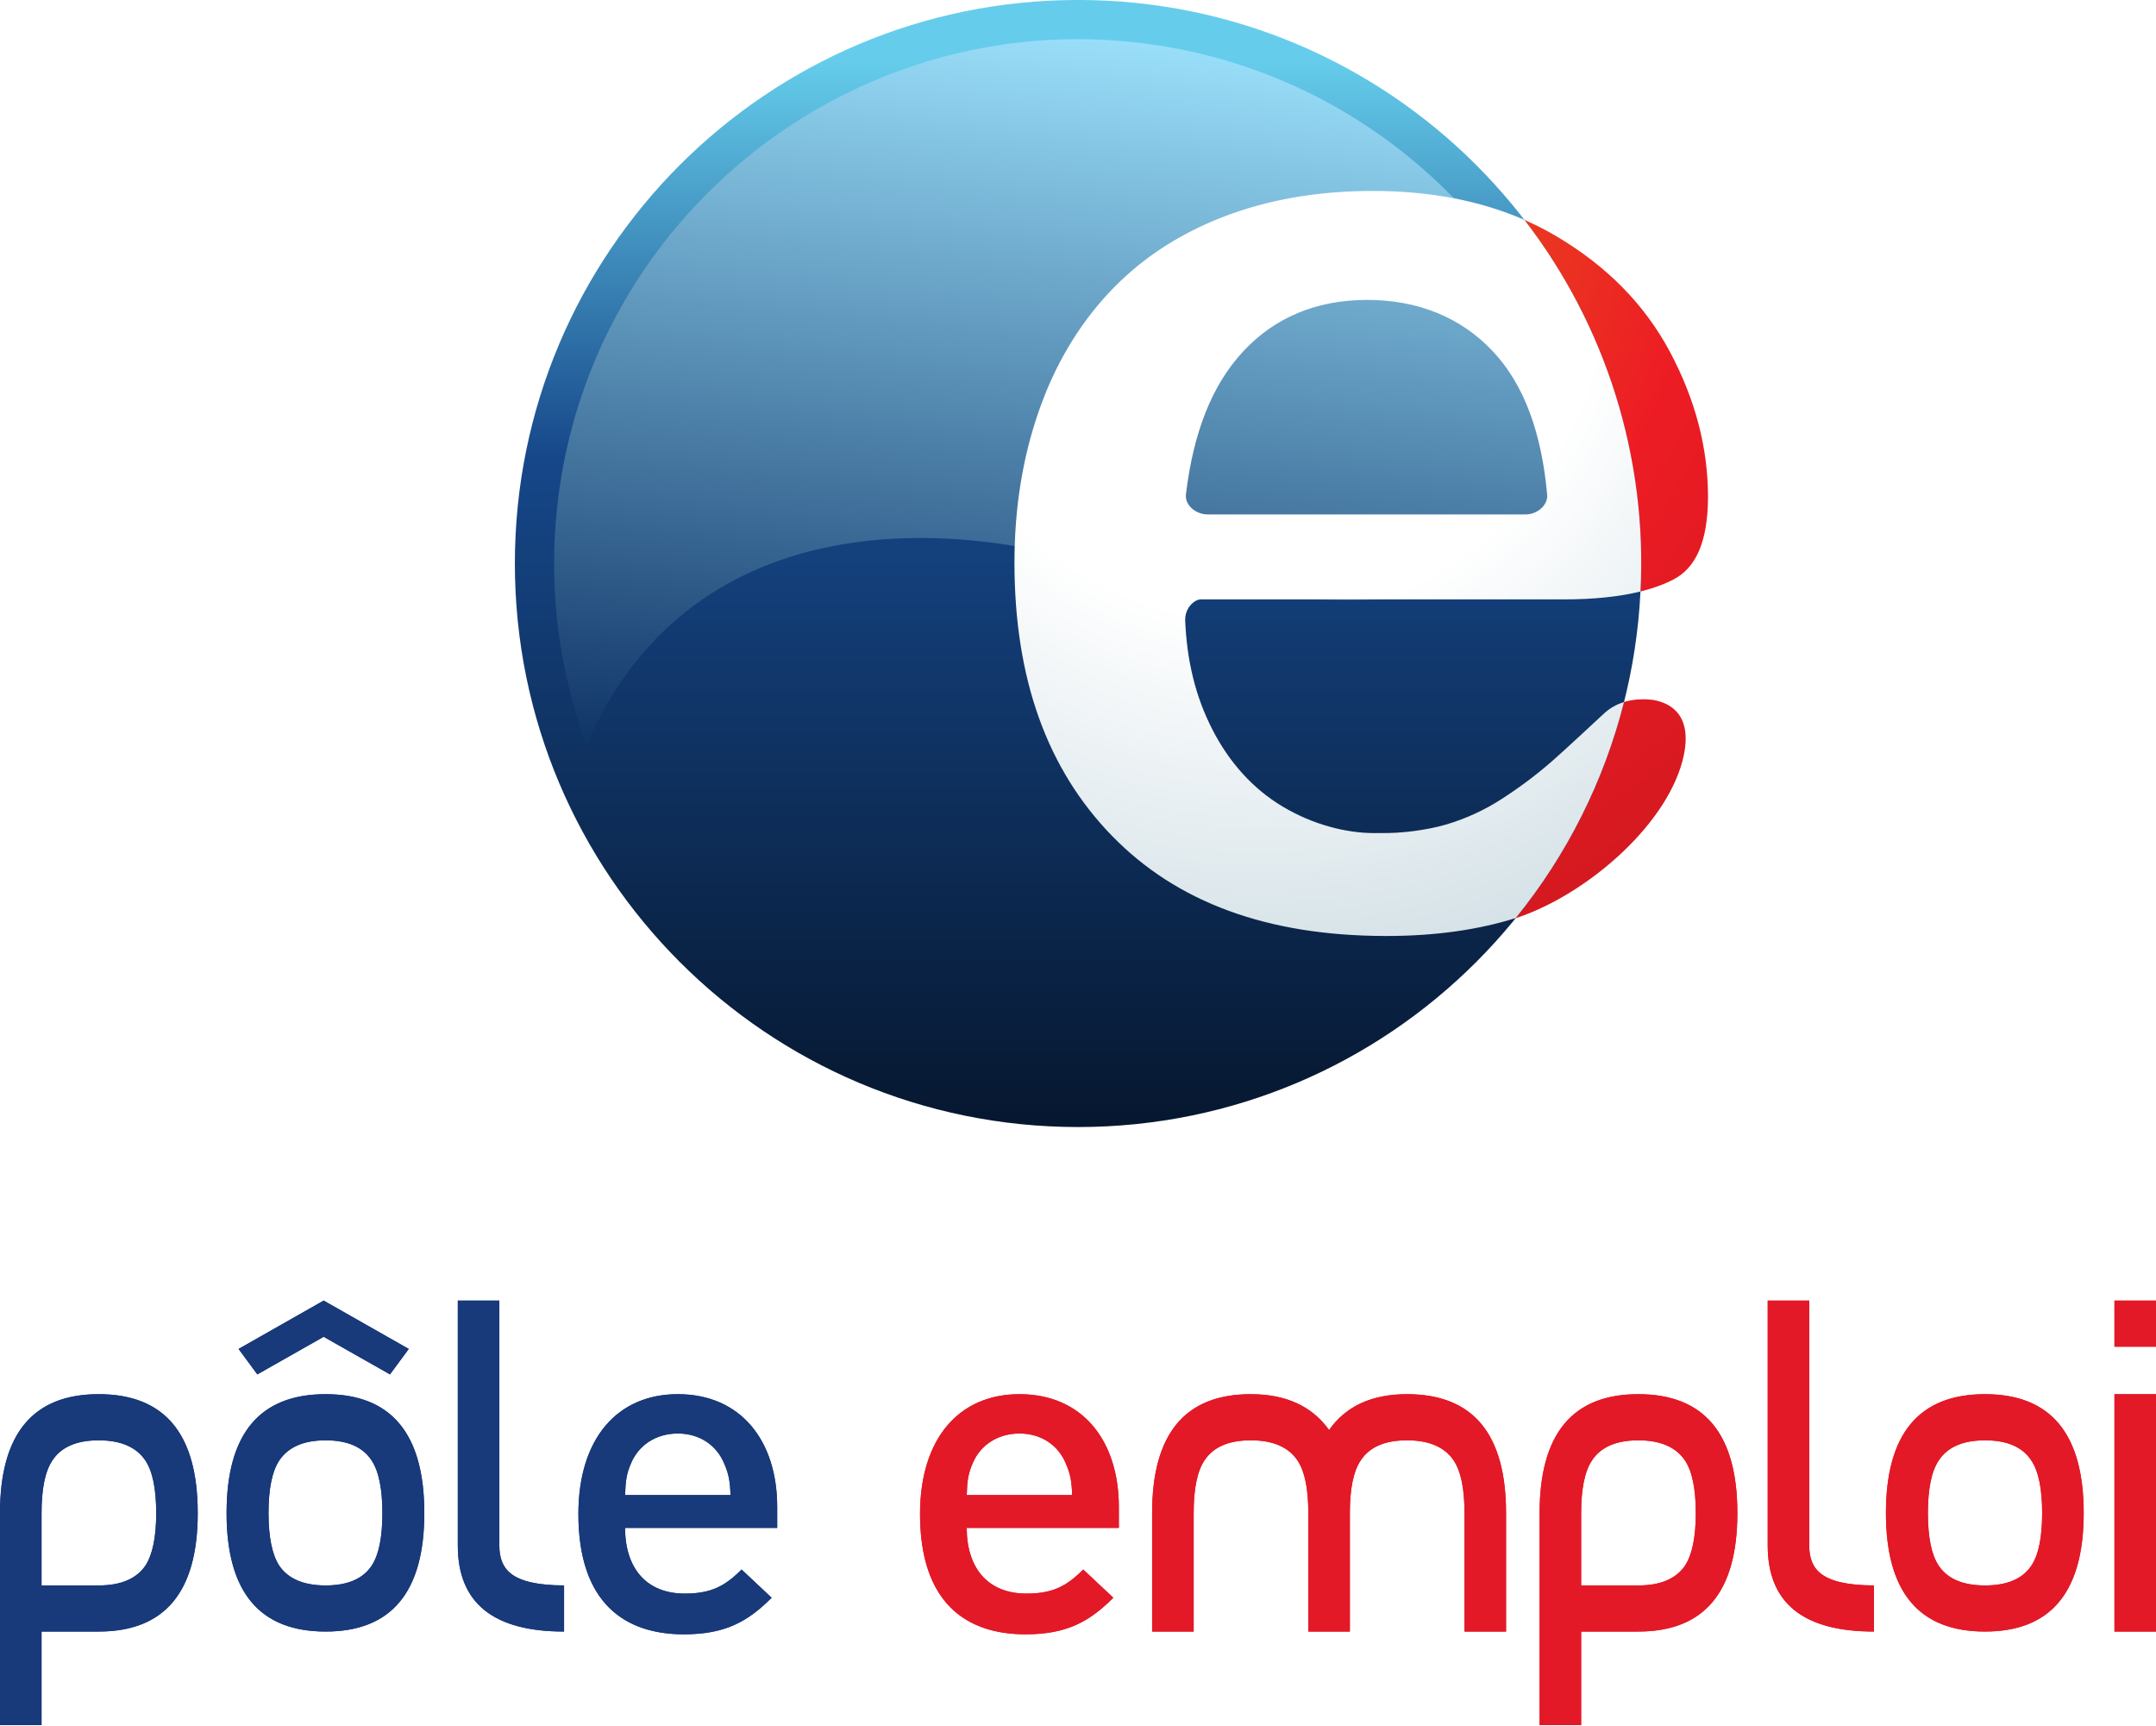
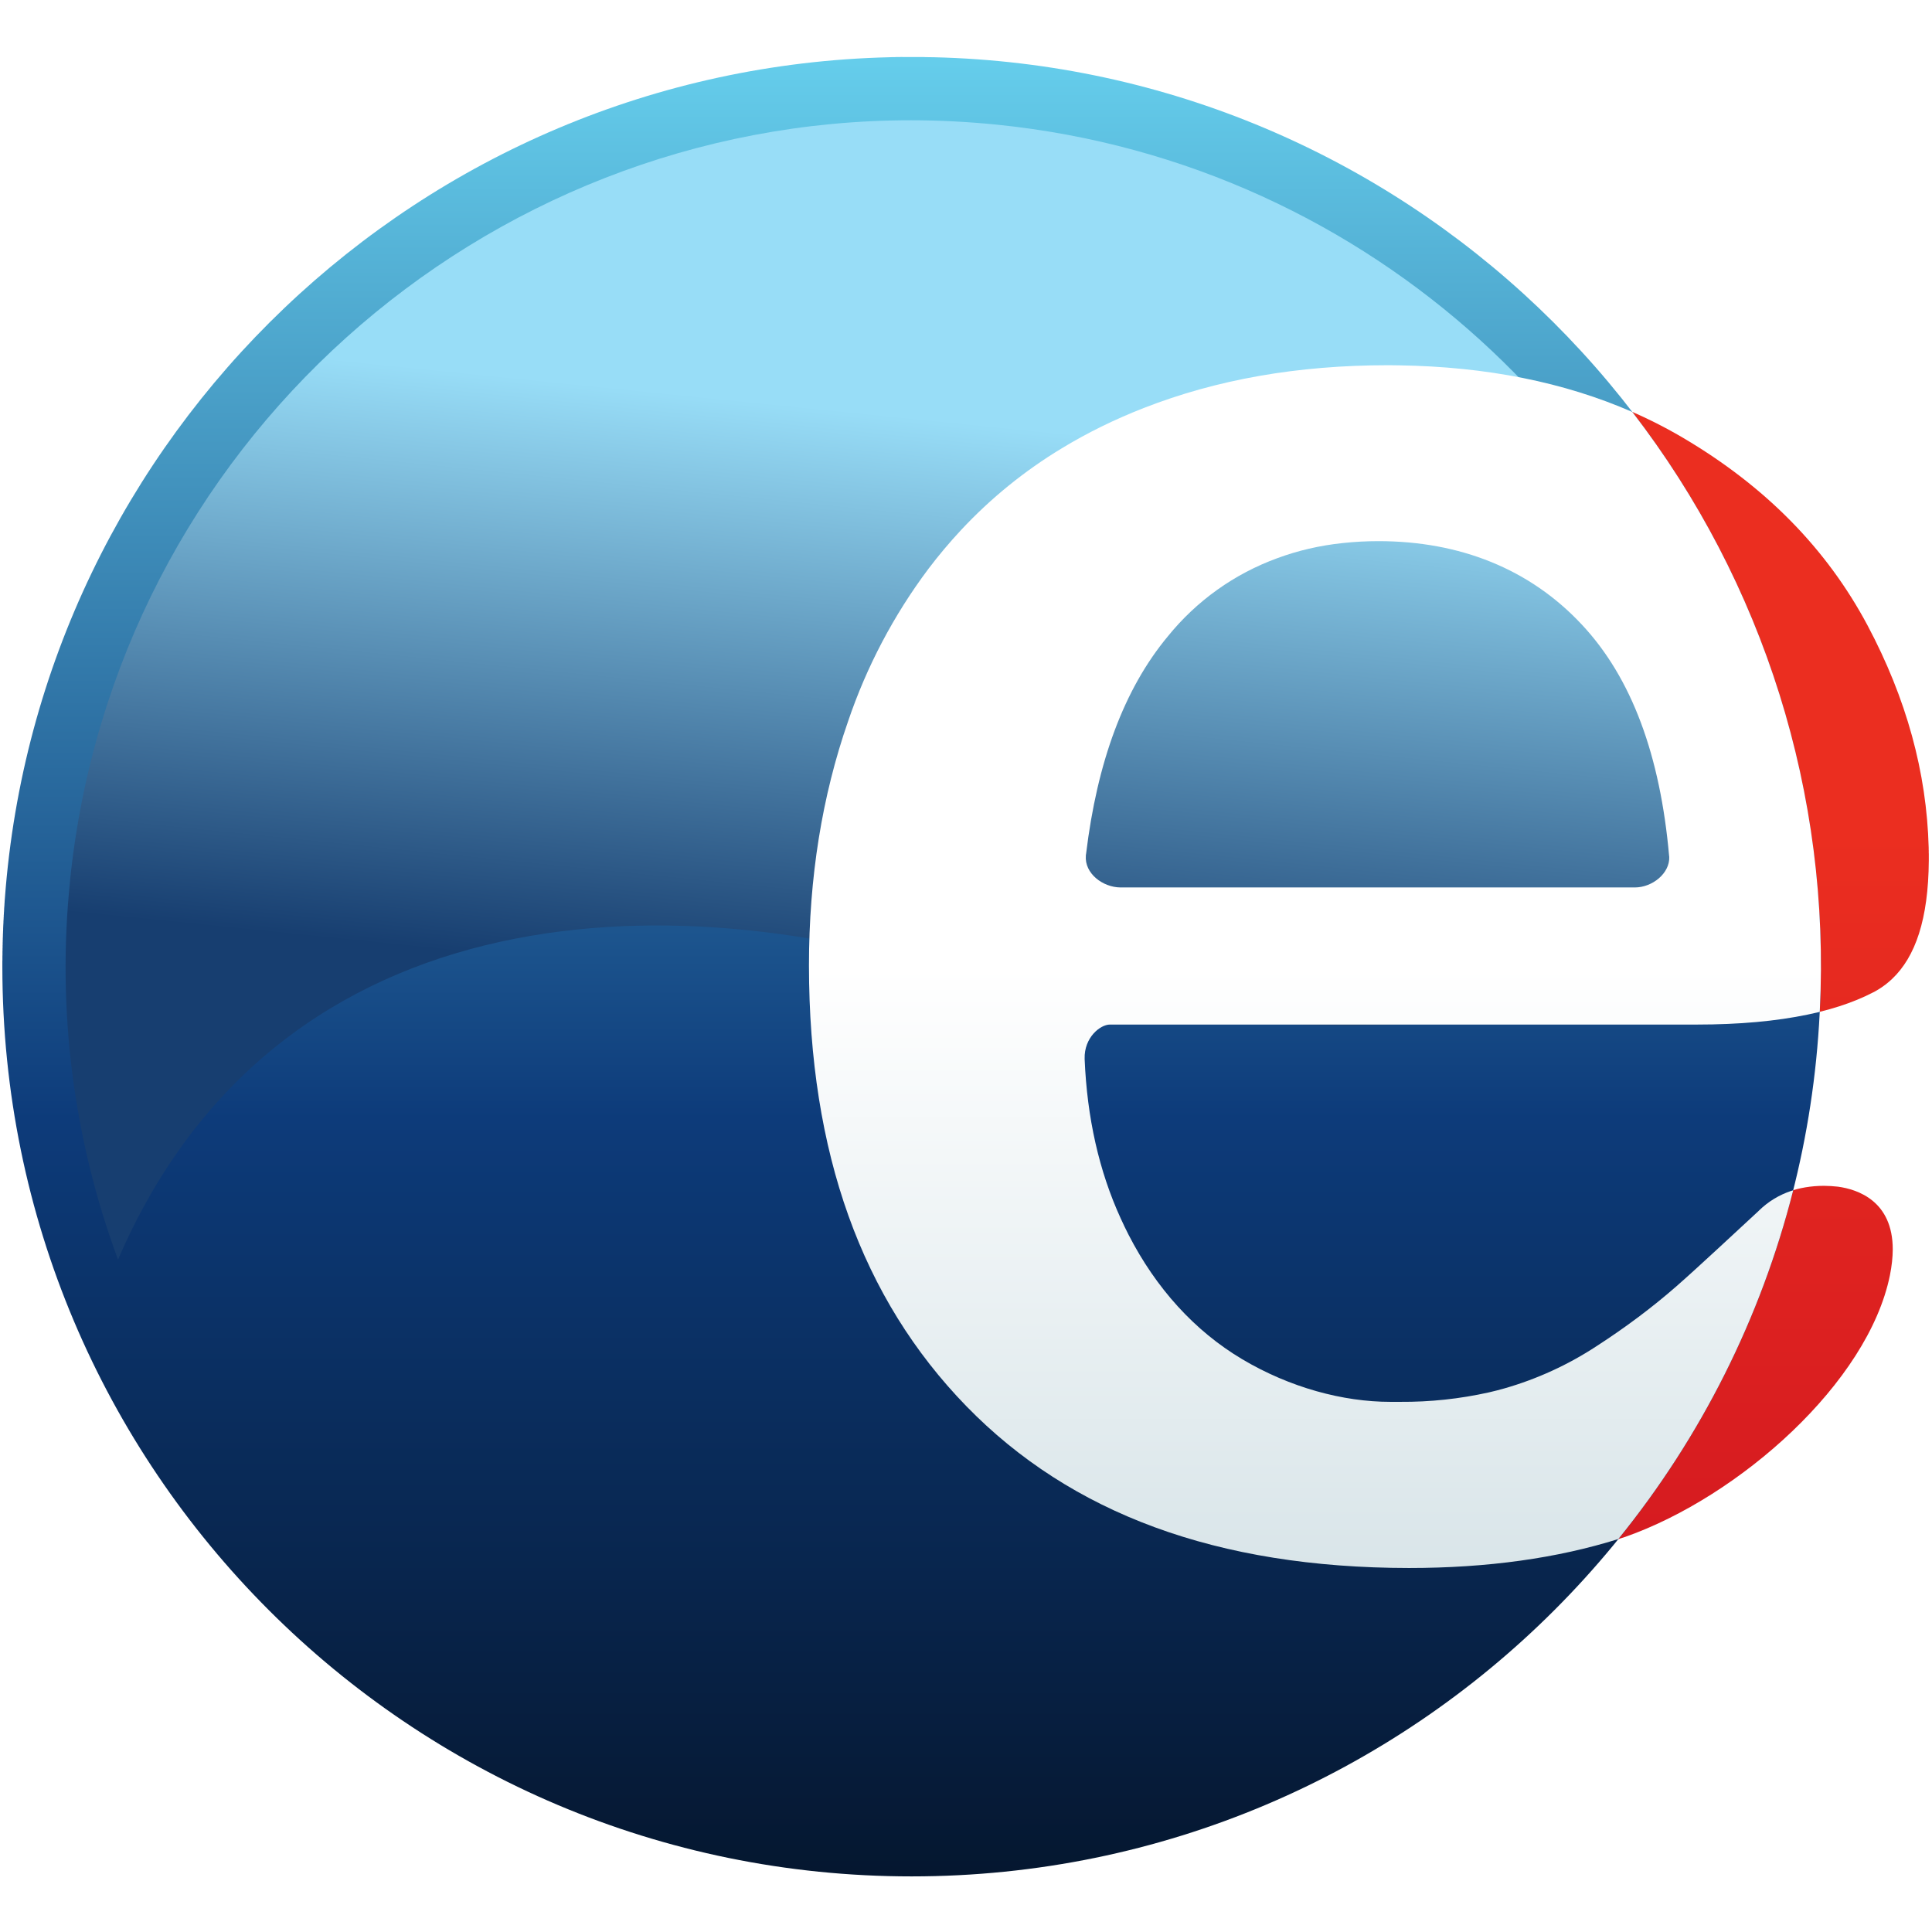
- <svg xmlns="http://www.w3.org/2000/svg" width="600" height="480">
+ <svg xmlns="http://www.w3.org/2000/svg" width="32" height="32">
  <defs>
-     <clipPath clipPathUnits="userSpaceOnUse" id="a">
-       <path d="M226.504 73.185c-1.596-.624-2.925-1.514-4.007-2.674-1.084-1.163-1.912-2.557-2.48-4.195-.571-1.64-.858-3.422-.858-5.354.003-4.111 1.159-7.303 3.454-9.663 2.293-2.352 5.494-3.541 9.705-3.544 1.795-.001 3.377.231 4.746.682 2.504.882 5.322 3.379 5.802 5.734.313 1.54-.63 1.874-1.139 1.944-.098.01-.198.017-.304.017-.58 0-1.04-.187-1.333-.454-.352-.323-1.376-1.284-1.903-1.745a15.203 15.203 0 00-1.753-1.315 7.507 7.507 0 00-2.02-.926 8.353 8.353 0 00-2.291-.295 6.642 6.642 0 00-3.457.934c-1.053.624-1.895 1.558-2.514 2.768-.578 1.12-.888 2.398-.947 3.813-.016.473.344.755.762.755h12.648c1.706-.001 2.999.248 3.875.701.779.403 1.222 1.295 1.229 2.914 0 1.74-.444 3.446-1.345 5.139-.894 1.675-2.231 3.039-4.041 4.107-1.795 1.058-3.953 1.593-6.503 1.594-1.96 0-3.732-.315-5.326-.937m9.599-4.743c1.104-1.174 1.725-2.884 1.921-5.08.027-.367-.36-.688-.755-.688H225.99c-.41.003-.819.333-.755.737.26 2.145.911 3.83 2.001 5.004 1.133 1.226 2.626 1.85 4.375 1.846 1.822.004 3.355-.606 4.492-1.819" />
-     </clipPath>
-     <clipPath clipPathUnits="userSpaceOnUse" id="b">
-       <path d="M219.159 74.122h24.56V47.754h-24.56v26.368z" />
-     </clipPath>
-     <clipPath clipPathUnits="userSpaceOnUse" id="d">
-       <path d="M201.468 60.936c0-11.015 8.927-19.942 19.942-19.942 11.014 0 19.942 8.927 19.942 19.942s-8.928 19.943-19.942 19.943c-11.015 0-19.942-8.928-19.942-19.943" />
-     </clipPath>
-     <clipPath clipPathUnits="userSpaceOnUse" id="e">
-       <path d="M241.352 80.878V40.994h-39.885v39.884h39.885z" />
-     </clipPath>
-     <clipPath clipPathUnits="userSpaceOnUse" id="g">
-       <path d="M202.952 62.812c-.295-2.906.1-5.727 1.053-8.297 3.53 8.194 12.409 8.387 19.208 5.992 8.173-1.684 17.505-1.299 16.173 4.792-1.525 7.044-7.783 13.25-16.101 14.095-.635.065-1.265.097-1.89.097-9.394 0-17.474-7.136-18.443-16.679" />
-     </clipPath>
-     <clipPath clipPathUnits="userSpaceOnUse" id="h">
-       <path d="M243.23 79.235l-2.902-28.548-40.184 4.083 2.901 28.549 40.184-4.084z" />
-     </clipPath>
-     <clipPath clipPathUnits="userSpaceOnUse" id="j">
-       <path d="M226.504 73.185c-1.596-.624-2.925-1.514-4.007-2.674-1.084-1.163-1.912-2.557-2.48-4.195-.571-1.64-.858-3.422-.858-5.354.003-4.111 1.159-7.303 3.454-9.663 2.293-2.352 5.494-3.541 9.705-3.544 1.731-.001 3.259.216 4.593.635a19.887 19.887 0 013.834 7.644 1.692 1.692 0 01-.655-.356c-.352-.323-1.376-1.284-1.903-1.745a15.203 15.203 0 00-1.753-1.315 7.507 7.507 0 00-2.02-.926 8.353 8.353 0 00-2.291-.295 6.642 6.642 0 00-3.457.934c-1.053.624-1.895 1.558-2.514 2.768-.578 1.12-.888 2.398-.947 3.813-.016.473.344.755.762.755h12.648c1.066-.001 1.97.097 2.713.279a19.85 19.85 0 01-4.113 13.151c-1.555.68-3.344 1.024-5.385 1.025-1.96 0-3.732-.315-5.326-.937m9.599-4.743c1.104-1.174 1.725-2.884 1.921-5.08.027-.367-.36-.688-.755-.688H225.99c-.41.003-.819.333-.755.737.26 2.145.911 3.83 2.001 5.004 1.133 1.226 2.626 1.85 4.375 1.846 1.822.004 3.355-.606 4.492-1.819" />
-     </clipPath>
-     <clipPath clipPathUnits="userSpaceOnUse" id="k">
-       <path d="M219.159 74.122h22.193V47.754H219.16v26.368z" />
-     </clipPath>
-     <radialGradient fx="0" fy="0" cx="0" cy="0" r="1" gradientUnits="userSpaceOnUse" gradientTransform="matrix(46.68173 0 0 -46.68173 227.07 73.262)" spreadMethod="pad" id="c">
-       <stop offset="0" stop-color="#e65d1b" />
-       <stop offset=".047" stop-color="#e65d1b" />
-       <stop offset=".35" stop-color="#ed1c24" />
-       <stop offset="1" stop-color="#a61217" />
-     </radialGradient>
-     <radialGradient fx="0" fy="0" cx="0" cy="0" r="1" gradientUnits="userSpaceOnUse" gradientTransform="matrix(26.77045 0 0 -26.77045 227.813 71.235)" spreadMethod="pad" id="l">
-       <stop offset="0" stop-color="#fff" />
-       <stop offset=".253" stop-color="#fff" />
-       <stop offset=".457" stop-color="#fff" />
-       <stop offset="1" stop-color="#cedde3" />
-     </radialGradient>
-     <linearGradient x1="0" y1="0" x2="1" y2="0" gradientUnits="userSpaceOnUse" gradientTransform="matrix(0 -39.88399 -39.88399 0 221.41 80.878)" spreadMethod="pad" id="f">
-       <stop offset="0" stop-color="#65cdeb" />
-       <stop offset=".055" stop-color="#65cdeb" />
-       <stop offset=".407" stop-color="#164789" />
-       <stop offset="1" stop-color="#06172f" />
+     <linearGradient id="a" x1="50%" x2="50%" y1="38.706%" y2="100%">
+       <stop offset="0%" stop-color="#EB2E20" />
+       <stop offset="100%" stop-color="#D51A20" />
    </linearGradient>
-     <linearGradient x1="0" y1="0" x2="1" y2="0" gradientUnits="userSpaceOnUse" gradientTransform="scale(-26.70133 26.70133) rotate(-84.198 -2.527 6.106)" spreadMethod="pad" id="i">
-       <stop offset="0" stop-color="#99def9" />
-       <stop offset="1" stop-color="#103568" />
+     <linearGradient id="b" x1="50%" x2="50%" y1="0%" y2="100%">
+       <stop offset="0%" stop-color="#65CDEB" />
+       <stop offset="58.422%" stop-color="#0D3B7A" />
+       <stop offset="100%" stop-color="#051730" />
+     </linearGradient>
+     <linearGradient id="c" x1="54.578%" x2="47.215%" y1="26.869%" y2="76.287%">
+       <stop offset="0%" stop-color="#98DDF7" />
+       <stop offset="100%" stop-color="#173E70" />
+     </linearGradient>
+     <linearGradient id="d" x1="50%" x2="50%" y1="49.971%" y2="100%">
+       <stop offset="0%" stop-color="#FFF" />
+       <stop offset="100%" stop-color="#D9E5E9" />
    </linearGradient>
  </defs>
-   <g clip-path="url(#a)" transform="matrix(7.8588 0 0 -7.86247 -1440.012 635.901)">
-     <g clip-path="url(#b)">
-       <path d="M226.504 73.185c-1.596-.624-2.925-1.514-4.007-2.674-1.084-1.163-1.912-2.557-2.48-4.195-.571-1.64-.858-3.422-.858-5.354.003-4.111 1.159-7.303 3.454-9.663 2.293-2.352 5.494-3.541 9.705-3.544 1.795-.001 3.377.231 4.746.682 2.504.882 5.322 3.379 5.802 5.734.313 1.54-.63 1.874-1.139 1.944-.098.01-.198.017-.304.017-.58 0-1.04-.187-1.333-.454-.352-.323-1.376-1.284-1.903-1.745a15.203 15.203 0 00-1.753-1.315 7.507 7.507 0 00-2.02-.926 8.353 8.353 0 00-2.291-.295 6.642 6.642 0 00-3.457.934c-1.053.624-1.895 1.558-2.514 2.768-.578 1.12-.888 2.398-.947 3.813-.016.473.344.755.762.755h12.648c1.706-.001 2.999.248 3.875.701.779.403 1.222 1.295 1.229 2.914 0 1.74-.444 3.446-1.345 5.139-.894 1.675-2.231 3.039-4.041 4.107-1.795 1.058-3.953 1.593-6.503 1.594-1.96 0-3.732-.315-5.326-.937m9.599-4.743c1.104-1.174 1.725-2.884 1.921-5.08.027-.367-.36-.688-.755-.688H225.99c-.41.003-.819.333-.755.737.26 2.145.911 3.83 2.001 5.004 1.133 1.226 2.626 1.85 4.375 1.846 1.822.004 3.355-.606 4.492-1.819" fill="url(#c)" />
-     </g>
-   </g>
-   <g clip-path="url(#d)" transform="matrix(7.8588 0 0 -7.86247 -1440.012 635.901)">
-     <g clip-path="url(#e)">
-       <path d="M201.468 60.936c0-11.015 8.927-19.942 19.942-19.942 11.014 0 19.942 8.927 19.942 19.942s-8.928 19.943-19.942 19.943c-11.015 0-19.942-8.928-19.942-19.943" fill="url(#f)" />
-     </g>
-   </g>
-   <g clip-path="url(#g)" transform="matrix(7.8588 0 0 -7.86247 -1440.012 635.901)">
-     <g clip-path="url(#h)">
-       <path d="M202.952 62.812c-.295-2.906.1-5.727 1.053-8.297 3.53 8.194 12.409 8.387 19.208 5.992 8.173-1.684 17.505-1.299 16.173 4.792-1.525 7.044-7.783 13.25-16.101 14.095-.635.065-1.265.097-1.89.097-9.394 0-17.474-7.136-18.443-16.679" fill="url(#i)" />
-     </g>
-   </g>
-   <g clip-path="url(#j)" transform="matrix(7.8588 0 0 -7.86247 -1440.012 635.901)">
-     <g clip-path="url(#k)">
-       <path d="M222.496 70.51c-1.083-1.162-1.911-2.556-2.48-4.195-.57-1.639-.857-3.421-.857-5.353.003-4.111 1.159-7.303 3.454-9.663 2.293-2.352 5.494-3.541 9.705-3.544 1.731-.001 3.259.216 4.593.635a19.887 19.887 0 013.834 7.644 1.827 1.827 0 01-.748-.442c-.259-.237-1.283-1.198-1.815-1.663a15.131 15.131 0 00-1.755-1.316 7.49 7.49 0 00-2.014-.922c-.698-.198-1.463-.294-2.502-.295-1.039 0-2.202.313-3.25.936s-1.89 1.557-2.489 2.722c-.598 1.165-.908 2.443-.967 3.858-.016.473.344.755.553.755h12.857c1.066-.001 1.97.097 2.713.279a19.85 19.85 0 01-4.113 13.151c-1.555.68-3.344 1.024-5.345 1.024-2 .001-3.772-.314-5.366-.936-1.596-.624-2.925-1.514-4.008-2.675zm15.528-7.148c.027-.367-.36-.688-.755-.688H225.99c-.41.003-.819.333-.755.737.26 2.145.911 3.83 2.022 5.03 1.112 1.2 2.605 1.824 4.39 1.824 1.786 0 3.319-.61 4.456-1.823 1.104-1.174 1.725-2.884 1.921-5.08z" fill="url(#l)" />
-     </g>
-   </g>
-   <g>
-     <g fill="#18397a">
-       <path d="M43.467 421c0-6.746-.998-11.62-3.002-14.624-2.523-3.75-6.853-5.622-13.006-5.622-6.154 0-10.453 1.871-12.897 5.622-2.004 3.003-3.002 7.878-3.002 14.624v20.128H27.46c6.153 0 10.483-1.832 13.006-5.504 2.004-3.082 3.002-7.957 3.002-14.624m11.56 0c0 21.976-9.187 32.96-27.568 32.96H11.56V480H0v-58.984c0-22.062 9.148-33.101 27.459-33.101 18.381 0 27.568 11.03 27.568 33.085M106.414 421c0-6.746-.99-11.62-2.979-14.624-2.428-3.75-6.703-5.622-12.81-5.622-6.106 0-10.412 1.871-12.92 5.622-1.98 3.003-2.978 7.878-2.978 14.624 0 6.667.998 11.542 2.979 14.624 2.507 3.672 6.813 5.504 12.92 5.504 6.106 0 10.38-1.832 12.81-5.504 1.988-2.995 2.978-7.87 2.978-14.624m7.34-45.673l-5.226 7.084-18.453-10.465-18.46 10.465-5.226-7.084 23.686-13.453 23.679 13.453zm4.33 45.673c0 21.976-9.155 32.96-27.459 32.96-18.381 0-27.568-10.984-27.568-32.96 0-22.054 9.187-33.085 27.568-33.085 18.304 0 27.46 11.03 27.46 33.085M156.977 453.961c-19.717 0-29.572-7.98-29.572-23.925v-68.168h11.56v68.278c0 3.404 1.037 5.952 3.112 7.61 2.743 2.241 7.71 3.366 14.9 3.366v12.84zM201.492 407.098c-2.06-4.89-6.688-8.24-12.865-8.24-6.177 0-10.94 3.35-12.998 8.24-1.29 2.956-1.54 4.89-1.674 8.884h29.337c-.126-3.994-.511-5.928-1.8-8.884m-27.537 18.02c0 11.197 5.925 18.28 16.597 18.28 7.34 0 11.2-2.06 15.828-6.698l8.362 7.855c-6.688 6.698-12.99 10.174-24.441 10.174-16.346 0-29.337-8.626-29.337-33.471 0-21.11 10.932-33.345 27.663-33.345 17.494 0 27.663 12.871 27.663 31.41v5.795h-42.335z" />
-       <path d="M43.467 421c0-6.746-.998-11.62-3.002-14.624-2.523-3.75-6.853-5.622-13.006-5.622-6.154 0-10.453 1.871-12.897 5.622-2.004 3.003-3.002 7.878-3.002 14.624v20.128H27.46c6.153 0 10.483-1.832 13.006-5.504 2.004-3.082 3.002-7.957 3.002-14.624m11.56 0c0 21.976-9.187 32.96-27.568 32.96H11.56V480H0v-58.984c0-22.062 9.148-33.101 27.459-33.101 18.381 0 27.568 11.03 27.568 33.085M106.414 421c0-6.746-.99-11.62-2.979-14.624-2.428-3.75-6.703-5.622-12.81-5.622-6.106 0-10.412 1.871-12.92 5.622-1.98 3.003-2.978 7.878-2.978 14.624 0 6.667.998 11.542 2.979 14.624 2.507 3.672 6.813 5.504 12.92 5.504 6.106 0 10.38-1.832 12.81-5.504 1.988-2.995 2.978-7.87 2.978-14.624m7.34-45.673l-5.226 7.084-18.453-10.465-18.46 10.465-5.226-7.084 23.686-13.453 23.679 13.453zm4.33 45.673c0 21.976-9.155 32.96-27.459 32.96-18.381 0-27.568-10.984-27.568-32.96 0-22.054 9.187-33.085 27.568-33.085 18.304 0 27.46 11.03 27.46 33.085M156.977 453.961c-19.717 0-29.572-7.98-29.572-23.925v-68.168h11.56v68.278c0 3.404 1.037 5.952 3.112 7.61 2.743 2.241 7.71 3.366 14.9 3.366v12.84zM201.492 407.098c-2.06-4.89-6.688-8.24-12.865-8.24-6.177 0-10.94 3.35-12.998 8.24-1.29 2.956-1.54 4.89-1.674 8.884h29.337c-.126-3.994-.511-5.928-1.8-8.884m-27.537 18.02c0 11.197 5.925 18.28 16.597 18.28 7.34 0 11.2-2.06 15.828-6.698l8.362 7.855c-6.688 6.698-12.99 10.174-24.441 10.174-16.346 0-29.337-8.626-29.337-33.471 0-21.11 10.932-33.345 27.663-33.345 17.494 0 27.663 12.871 27.663 31.41v5.795h-42.335z" />
-     </g>
-     <g fill="#e31927">
-       <path d="M419.122 453.961h-11.56V420.94c0-6.73-1.006-11.59-3.003-14.577-2.522-3.743-6.852-5.614-13.006-5.614-6.153 0-10.452 1.871-12.896 5.614-2.004 2.987-3.002 7.846-3.002 14.577v33.022h-11.56V420.94c0-6.73-.999-11.59-3.003-14.577-2.522-3.743-6.852-5.614-13.014-5.614-6.145 0-10.444 1.871-12.896 5.614-1.996 2.987-2.994 7.846-2.994 14.577v33.022h-11.56v-32.96c0-22.061 9.147-33.085 27.45-33.085 9.792 0 17.046 3.326 21.793 9.97 4.676-6.644 11.898-9.97 21.682-9.97 18.374 0 27.569 11.024 27.569 33.086v32.96zM471.929 421c0-6.746-.998-11.62-3.002-14.624-2.515-3.75-6.853-5.622-13.006-5.622-6.154 0-10.453 1.871-12.897 5.622-2.004 3.003-3.002 7.878-3.002 14.624v20.128h15.899c6.153 0 10.491-1.832 13.006-5.504 2.004-3.082 3.002-7.957 3.002-14.624m11.568 0c0 21.976-9.195 32.96-27.576 32.96h-15.899V480h-11.56v-58.984c0-22.062 9.155-33.101 27.459-33.101 18.381 0 27.576 11.03 27.576 33.085M521.513 453.961c-19.717 0-29.572-7.98-29.572-23.925v-68.168h11.56v68.278c0 3.404 1.037 5.952 3.12 7.61 2.735 2.241 7.702 3.366 14.892 3.366v12.84zM568.318 421c0-6.746-.998-11.62-3.002-14.624-2.444-3.75-6.743-5.622-12.896-5.622-6.154 0-10.452 1.871-12.897 5.622-2.004 3.003-3.002 7.878-3.002 14.624 0 6.754.998 11.629 3.002 14.624 2.445 3.672 6.743 5.504 12.897 5.504 6.153 0 10.452-1.832 12.896-5.504 2.004-2.995 3.002-7.87 3.002-14.624m11.56 0c0 21.976-9.155 32.96-27.458 32.96-18.382 0-27.577-10.984-27.577-32.96 0-22.054 9.195-33.085 27.577-33.085 18.303 0 27.458 11.03 27.458 33.085M588.44 387.919H600v66.044h-11.56V387.92zm11.56-13.21h-11.56V361.87H600v12.84zM296.57 407.098c-2.06-4.89-6.689-8.24-12.866-8.24s-10.939 3.35-12.998 8.24c-1.289 2.956-1.54 4.89-1.674 8.884h29.337c-.126-3.994-.51-5.928-1.8-8.884m-27.537 18.02c0 11.197 5.918 18.28 16.598 18.28 7.34 0 11.199-2.06 15.827-6.698l8.37 7.855c-6.696 6.698-12.998 10.174-24.449 10.174-16.346 0-29.337-8.626-29.337-33.471 0-21.11 10.932-33.345 27.663-33.345 17.494 0 27.663 12.871 27.663 31.41v5.795h-42.335z" />
-       <path d="M419.122 453.961h-11.56V420.94c0-6.73-1.006-11.59-3.003-14.577-2.522-3.743-6.852-5.614-13.006-5.614-6.153 0-10.452 1.871-12.896 5.614-2.004 2.987-3.002 7.846-3.002 14.577v33.022h-11.56V420.94c0-6.73-.999-11.59-3.003-14.577-2.522-3.743-6.852-5.614-13.014-5.614-6.145 0-10.444 1.871-12.896 5.614-1.996 2.987-2.994 7.846-2.994 14.577v33.022h-11.56v-32.96c0-22.061 9.147-33.085 27.45-33.085 9.792 0 17.046 3.326 21.793 9.97 4.676-6.644 11.898-9.97 21.682-9.97 18.374 0 27.569 11.024 27.569 33.086v32.96zM471.929 421c0-6.746-.998-11.62-3.002-14.624-2.515-3.75-6.853-5.622-13.006-5.622-6.154 0-10.453 1.871-12.897 5.622-2.004 3.003-3.002 7.878-3.002 14.624v20.128h15.899c6.153 0 10.491-1.832 13.006-5.504 2.004-3.082 3.002-7.957 3.002-14.624m11.568 0c0 21.976-9.195 32.96-27.576 32.96h-15.899V480h-11.56v-58.984c0-22.062 9.155-33.101 27.459-33.101 18.381 0 27.576 11.03 27.576 33.085M521.513 453.961c-19.717 0-29.572-7.98-29.572-23.925v-68.168h11.56v68.278c0 3.404 1.037 5.952 3.12 7.61 2.735 2.241 7.702 3.366 14.892 3.366v12.84zM568.318 421c0-6.746-.998-11.62-3.002-14.624-2.444-3.75-6.743-5.622-12.896-5.622-6.154 0-10.452 1.871-12.897 5.622-2.004 3.003-3.002 7.878-3.002 14.624 0 6.754.998 11.629 3.002 14.624 2.445 3.672 6.743 5.504 12.897 5.504 6.153 0 10.452-1.832 12.896-5.504 2.004-2.995 3.002-7.87 3.002-14.624m11.56 0c0 21.976-9.155 32.96-27.458 32.96-18.382 0-27.577-10.984-27.577-32.96 0-22.054 9.195-33.085 27.577-33.085 18.303 0 27.458 11.03 27.458 33.085M588.44 387.919H600v66.044h-11.56V387.92zm11.56-13.21h-11.56V361.87H600v12.84zM296.57 407.098c-2.06-4.89-6.689-8.24-12.866-8.24s-10.939 3.35-12.998 8.24c-1.289 2.956-1.54 4.89-1.674 8.884h29.337c-.126-3.994-.51-5.928-1.8-8.884m-27.537 18.02c0 11.197 5.918 18.28 16.598 18.28 7.34 0 11.199-2.06 15.827-6.698l8.37 7.855c-6.696 6.698-12.998 10.174-24.449 10.174-16.346 0-29.337-8.626-29.337-33.471 0-21.11 10.932-33.345 27.663-33.345 17.494 0 27.663 12.871 27.663 31.41v5.795h-42.335z" />
-     </g>
+   <g fill="none" fill-rule="evenodd">
+     <path fill="url(#a)" d="M18.946 6.757c-1.205.471-2.209 1.144-3.026 2.02-.819.879-1.444 1.932-1.873 3.17-.431 1.239-.648 2.585-.648 4.045.002 3.106.875 5.518 2.608 7.3 1.732 1.778 4.15 2.676 7.33 2.679 1.355 0 2.55-.175 3.584-.516 1.89-.666 4.02-2.553 4.382-4.332.032-.159.046-.301.047-.428 0-.8-.576-.995-.908-1.04a2.225 2.225 0 00-.23-.014c-.437 0-.785.142-1.006.343-.266.245-1.039.97-1.437 1.319-.405.354-.846.684-1.324.993-.49.316-.999.55-1.525.7a6.304 6.304 0 01-1.73.223 5.012 5.012 0 01-2.611-.706c-.796-.471-1.431-1.177-1.899-2.091-.436-.846-.67-1.812-.715-2.881a.72.72 0 010-.025c0-.342.267-.546.575-.546h9.552c1.289.001 2.265-.187 2.927-.53l.01-.005.003-.001.002-.001.005-.003a.891.891 0 00.014-.007.044.044 0 01.003-.002l.004-.002.003-.002a.079.079 0 00.007-.004l.003-.002.003-.002.004-.002.004-.002.002-.001.005-.003.002-.001.005-.003.001-.001.004-.003.003-.001.004-.003.003-.001.004-.003.002-.001a.103.103 0 00.004-.003l.003-.001.004-.003.002-.002.004-.002.003-.002.004-.002.002-.002.004-.003.002-.001.005-.003.002-.001.005-.004h.001a.166.166 0 01.005-.004h.001l.005-.004.002-.001.005-.004h.001l.005-.004.001-.001.005-.003.002-.002.004-.003.002-.001.004-.003.002-.002c.002 0 .003-.002.005-.003l.001-.001.005-.004h.001a.161.161 0 01.005-.004l.002-.001.004-.004.002-.001.004-.004h.002l.005-.005.006-.005.005-.004.002-.001.005-.004v-.001l.006-.004v-.001a.108.108 0 00.006-.004l.005-.005.002-.001.004-.004h.001l.005-.005h.001l.005-.005.001-.001.005-.004v-.001a.26.26 0 00.006-.005l.006-.005.006-.005.017-.016c.387-.366.602-.989.609-1.96v-.116l-.001-.01v-.045l-.001-.012v-.033c-.033-1.246-.368-2.468-1.014-3.683-.675-1.265-1.685-2.296-3.052-3.103-1.355-.799-2.985-1.203-4.91-1.204-1.481 0-2.82.238-4.023.708m7.25 3.584c.833.887 1.302 2.179 1.45 3.838v.029c0 .265-.282.49-.57.49h-8.518c-.288-.002-.575-.217-.575-.493 0-.02.001-.042.005-.063.196-1.62.688-2.894 1.51-3.781.856-.926 1.984-1.398 3.305-1.395 1.376-.003 2.534.458 3.392 1.375" />
+     <path fill="url(#b)" d="M14.945.944h-.024a.58.58 0 01-.023.001h-.057l-.014.001h-.011a.47.47 0 01-.012 0h-.023l-.02.001h-.003l-.022.001h-.002C6.964 1.133.652 7.203.081 14.876l-.002.024-.002.024-.001.023v.001l-.002.023v.001l-.001.023v.001l-.002.023v.001l-.002.023v.001l-.001.022v.003l-.001.02v.004l-.002.02a.04.04 0 000 .004l-.001.022v.001l-.002.022v.023l-.001.004-.001.019v.005l-.001.02v.004l-.002.019v.025l-.001.004v.019l-.001.006-.001.018v.006l-.001.017v.007l-.001.017v.023l-.001.008v.017l-.001.007v.017l-.001.007v.018l-.001.006v.025l-.001.016v.008l-.001.015v.025l-.001.008v.025l-.001.014v.034l-.001.013v.035l-.001.014v.035l-.001.014a.665.665 0 000 .024v.035l-.001.015v.072l-.001.01v.097c0 8.322 6.742 15.067 15.06 15.067 8.318 0 15.06-6.745 15.06-15.067V15.831l-.001-.014v-.06l-.001-.012v-.049l-.001-.01v-.023l-.001-.015v-.033l-.001-.016v-.024l-.001-.007v-.024l-.001-.017v-.008l-.001-.016v-.024l-.001-.01v-.015l-.001-.007v-.017l-.001-.007v-.024l-.002-.017a.09.09 0 010-.005v-.024l-.002-.02v-.024l-.001-.005v-.019l-.001-.005-.001-.019v-.005l-.001-.019v-.005l-.001-.019v-.004l-.002-.02v-.004l-.001-.02v-.004l-.001-.02v-.004l-.002-.02v-.004l-.001-.02v-.003l-.002-.021v-.003l-.001-.021v-.004l-.002-.02v-.003l-.001-.021v-.003l-.002-.021v-.002l-.002-.022v-.003l-.001-.021v-.002l-.002-.022v-.002l-.004-.047c-.582-7.661-6.89-13.72-14.651-13.904h-.027l-.02-.001h-.023a.41.41 0 01-.011 0h-.013l-.013-.001h-.033l-.02-.001H14.945z" />
+     <path fill="url(#c)" d="M1.16 14.594a13.913 13.913 0 00.795 6.269c2.666-6.19 9.371-6.337 14.506-4.527 5.77 1.19 12.304 1.013 12.31-2.774 0-.264-.03-.546-.097-.847-1.151-5.322-5.877-10.01-12.159-10.65-.48-.048-.955-.073-1.427-.073-7.095 0-13.197 5.392-13.929 12.602" />
+     <path fill="url(#d)" d="M18.946 6.757c-.486.19-.94.413-1.362.67a7.782 7.782 0 00-1.665 1.351 8.24 8.24 0 00-.543.646 9.05 9.05 0 00-1.329 2.523c-.431 1.239-.648 2.585-.648 4.045.002 3.106.875 5.518 2.608 7.3 1.732 1.778 4.15 2.676 7.33 2.679 1.307 0 2.461-.164 3.468-.48a15.026 15.026 0 002.896-5.776.337.337 0 01-.01.003l-.008.003h-.002a.135.135 0 00-.012.004h-.001a1.39 1.39 0 00-.532.324l-.012.012c-.319.294-.993.925-1.355 1.242-.405.354-.846.684-1.324.993a5.593 5.593 0 01-1.526.7 5.08 5.08 0 01-.257.066 6.539 6.539 0 01-1.472.157h-.161c-.784 0-1.663-.236-2.454-.706-.792-.471-1.427-1.177-1.88-2.057a6.252 6.252 0 01-.132-.274c-.361-.788-.558-1.672-.598-2.641v-.004c-.01-.355.26-.567.418-.567h9.722c.706 0 1.317-.057 1.835-.165a6.07 6.07 0 00.201-.045l.001-.024a15.003 15.003 0 00-3.107-9.913c-1.124-.491-2.409-.75-3.868-.772L23 6.049h-.004c-1.51 0-2.846.238-4.049.708m3.884 2.206c1.349 0 2.507.461 3.365 1.378.834.887 1.303 2.179 1.45 3.838l.002.014c.01.271-.278.506-.571.506h-8.518c-.299-.003-.597-.235-.574-.525 0-.011.002-.022.004-.032.183-1.515.625-2.726 1.354-3.602a4.162 4.162 0 011.814-1.295c.34-.126.701-.21 1.08-.25.194-.021.391-.032.594-.032" />
  </g>
</svg>
